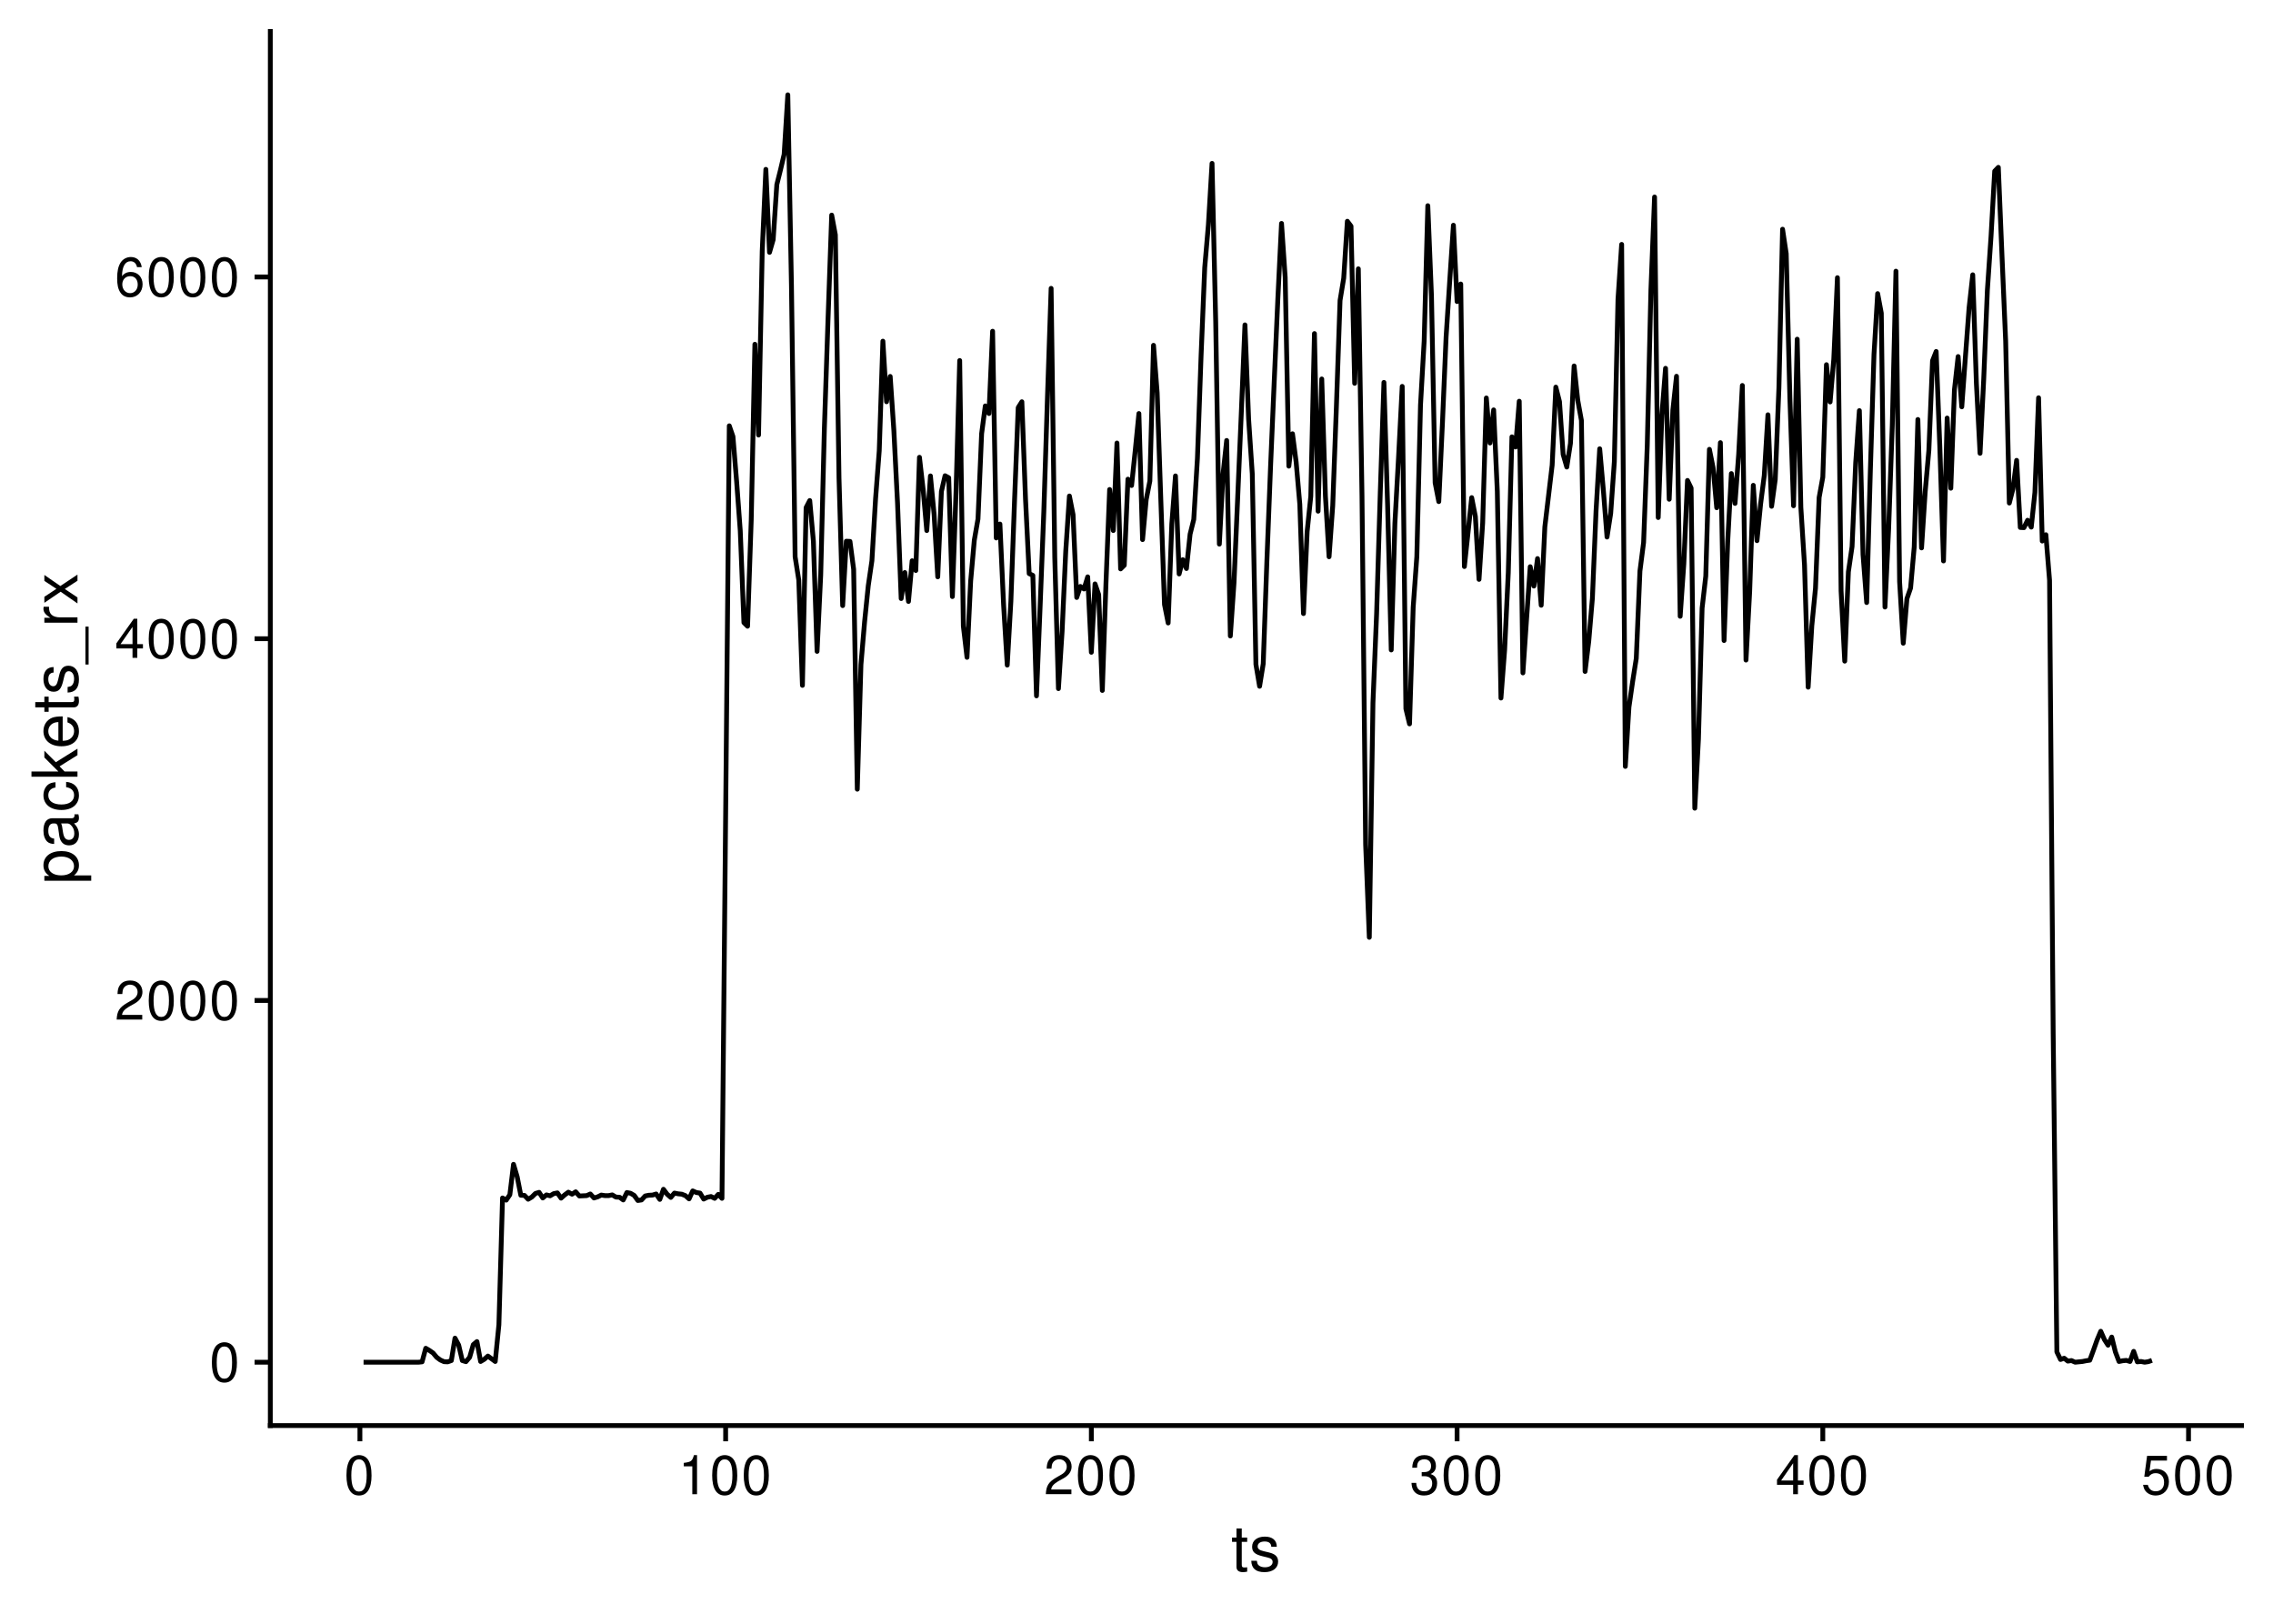
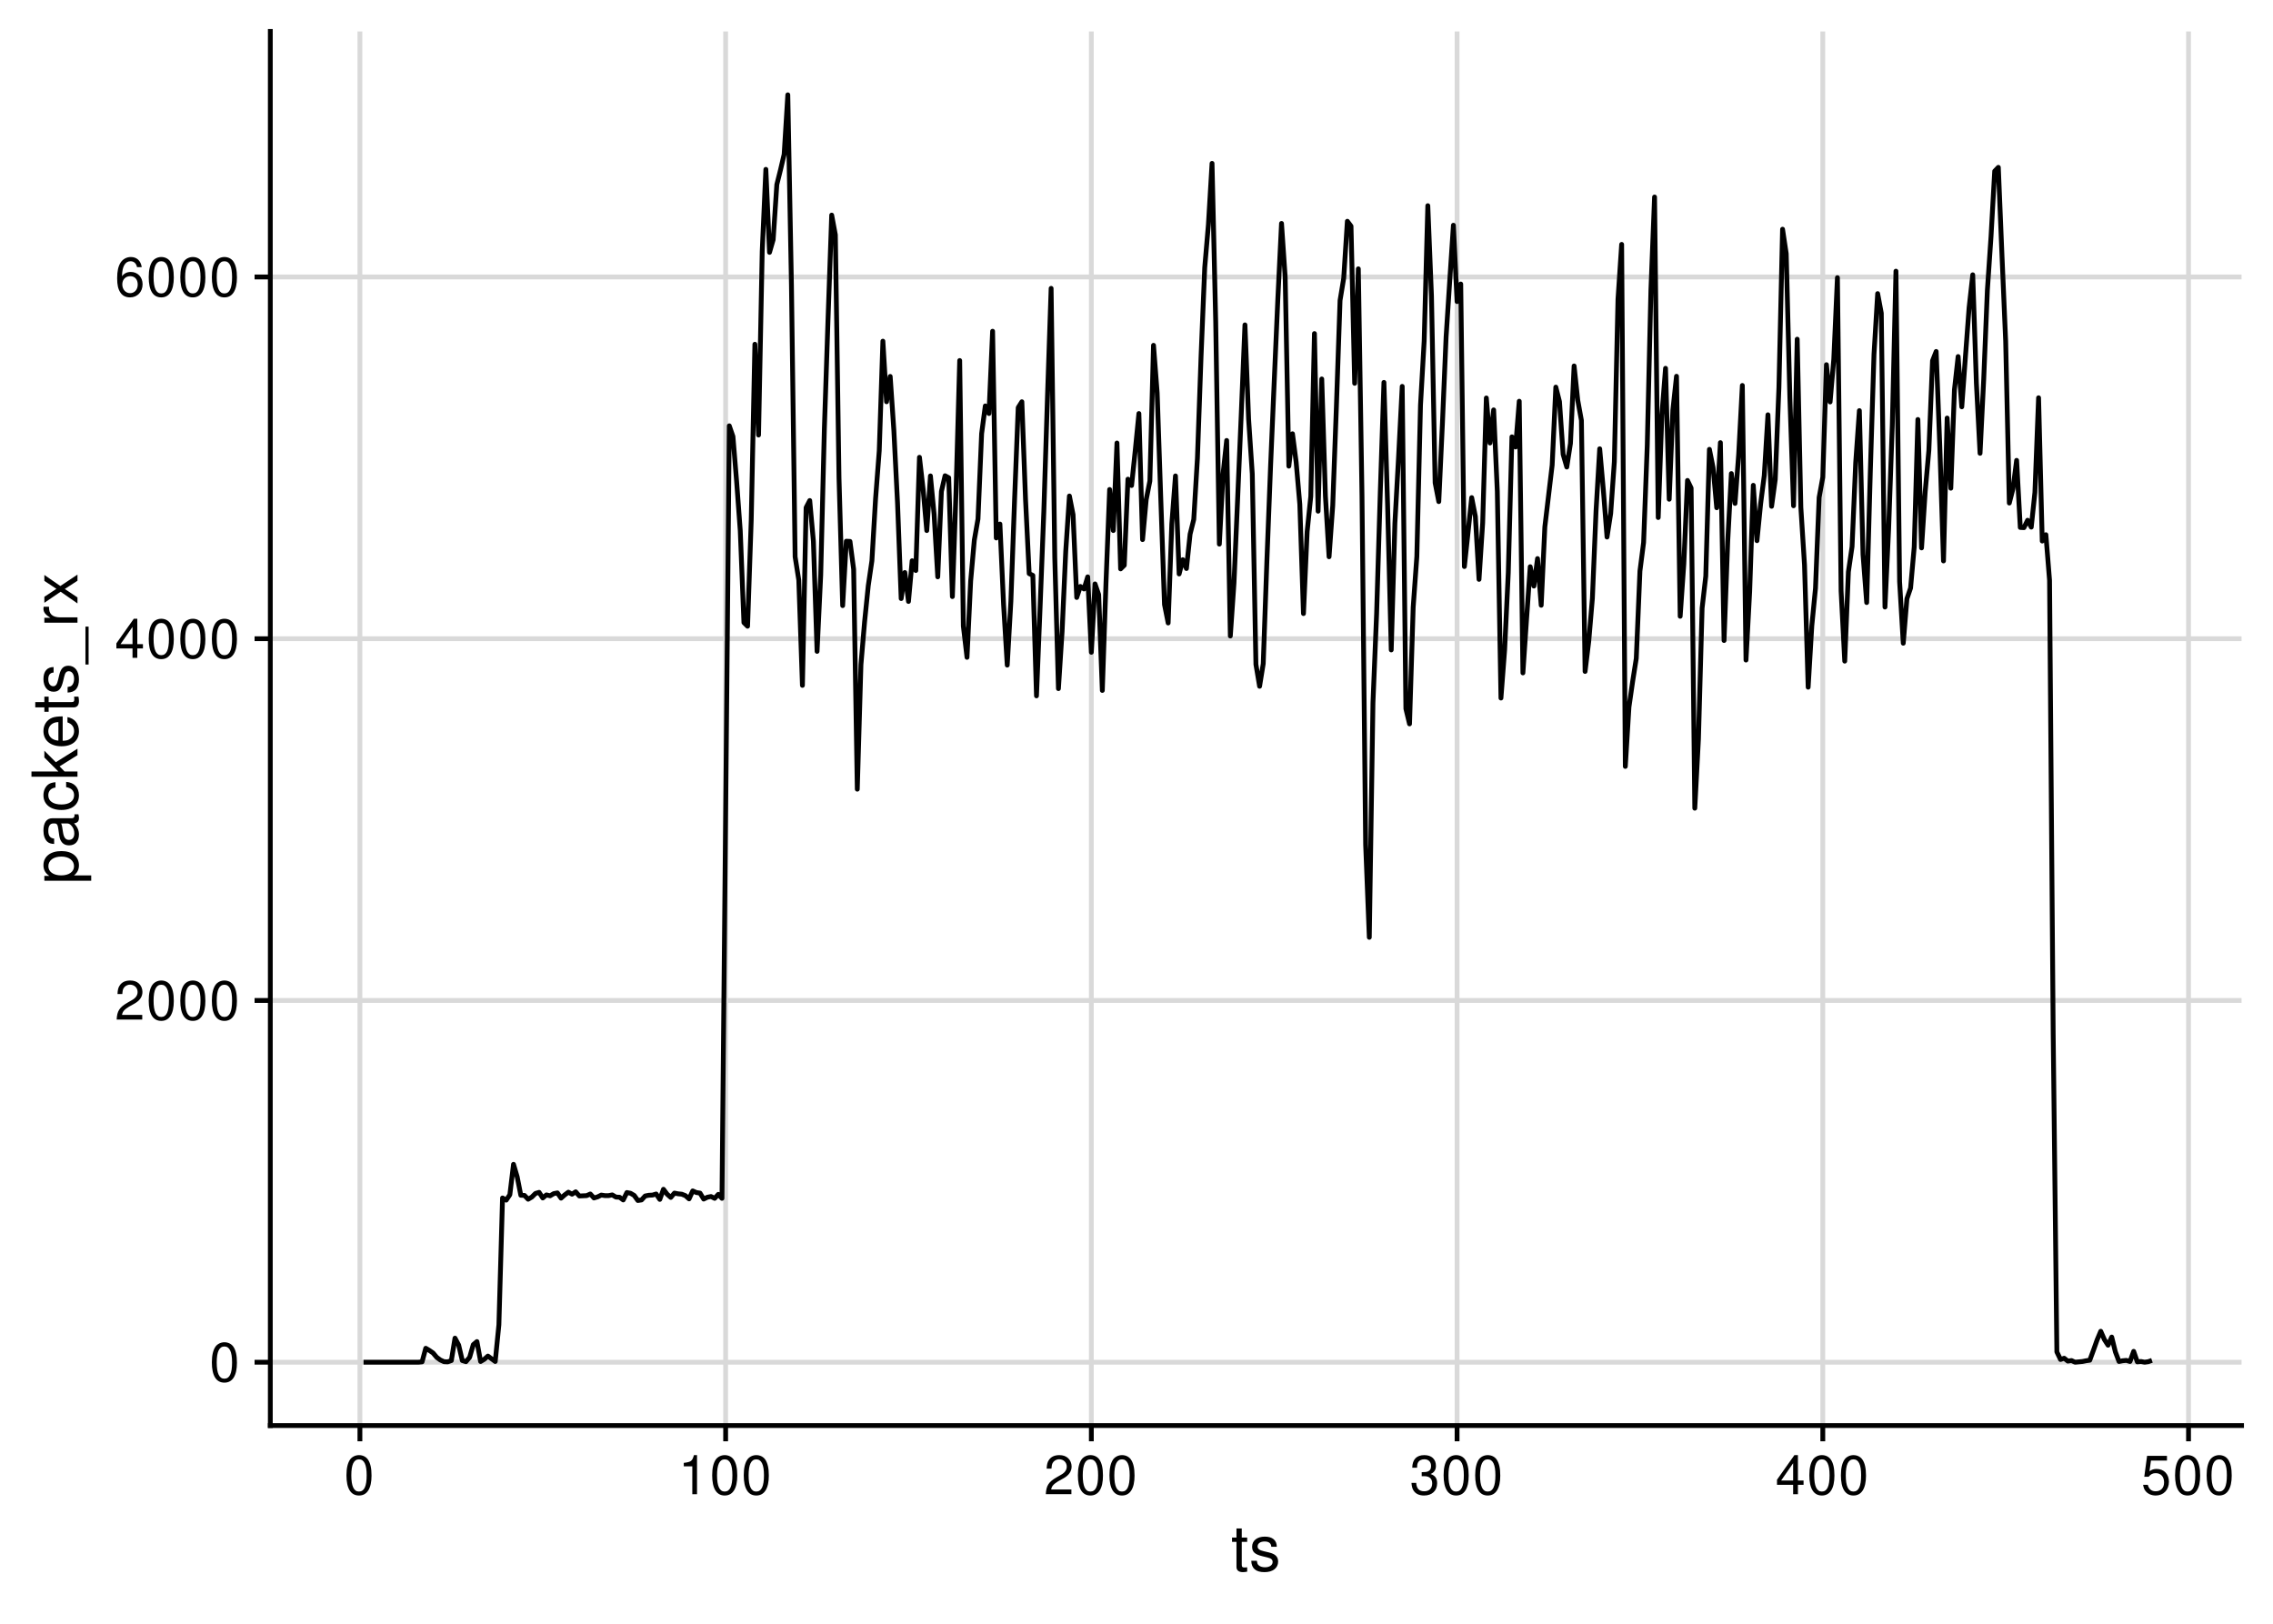
<svg xmlns="http://www.w3.org/2000/svg" xmlns:xlink="http://www.w3.org/1999/xlink" width="504pt" height="360pt" viewBox="0 0 504 360" version="1.1">
  <defs>
    <g>
      <symbol overflow="visible" id="glyph0-0">
        <path style="stroke:none;" d="" />
      </symbol>
      <symbol overflow="visible" id="glyph0-1">
        <path style="stroke:none;" d="M 3.297 -8.672 C 2.516 -8.672 1.781 -8.312 1.344 -7.734 C 0.797 -6.953 0.516 -5.812 0.516 -4.203 C 0.516 -1.266 1.469 0.281 3.297 0.281 C 5.094 0.281 6.078 -1.266 6.078 -4.125 C 6.078 -5.812 5.812 -6.938 5.25 -7.734 C 4.812 -8.328 4.109 -8.672 3.297 -8.672 Z M 3.297 -7.734 C 4.438 -7.734 5 -6.578 5 -4.219 C 5 -1.75 4.453 -0.594 3.281 -0.594 C 2.156 -0.594 1.594 -1.797 1.594 -4.188 C 1.594 -6.578 2.156 -7.734 3.297 -7.734 Z M 3.297 -7.734 " />
      </symbol>
      <symbol overflow="visible" id="glyph0-2">
        <path style="stroke:none;" d="M 6.078 -1.047 L 1.594 -1.047 C 1.703 -1.766 2.094 -2.219 3.125 -2.859 L 4.328 -3.531 C 5.516 -4.188 6.125 -5.078 6.125 -6.141 C 6.125 -6.859 5.844 -7.531 5.344 -8 C 4.844 -8.453 4.219 -8.672 3.406 -8.672 C 2.328 -8.672 1.531 -8.297 1.062 -7.547 C 0.75 -7.094 0.625 -6.547 0.594 -5.672 L 1.656 -5.672 C 1.688 -6.266 1.766 -6.609 1.906 -6.906 C 2.188 -7.422 2.734 -7.75 3.375 -7.75 C 4.328 -7.75 5.047 -7.062 5.047 -6.125 C 5.047 -5.422 4.656 -4.828 3.906 -4.391 L 2.797 -3.75 C 1.016 -2.719 0.5 -1.906 0.406 -0.016 L 6.078 -0.016 Z M 6.078 -1.047 " />
      </symbol>
      <symbol overflow="visible" id="glyph0-3">
        <path style="stroke:none;" d="M 3.922 -2.094 L 3.922 0 L 4.984 0 L 4.984 -2.094 L 6.234 -2.094 L 6.234 -3.047 L 4.984 -3.047 L 4.984 -8.672 L 4.203 -8.672 L 0.344 -3.219 L 0.344 -2.094 Z M 3.922 -3.047 L 1.266 -3.047 L 3.922 -6.875 Z M 3.922 -3.047 " />
      </symbol>
      <symbol overflow="visible" id="glyph0-4">
        <path style="stroke:none;" d="M 5.969 -6.422 C 5.766 -7.844 4.859 -8.672 3.562 -8.672 C 2.625 -8.672 1.781 -8.219 1.281 -7.438 C 0.75 -6.594 0.516 -5.531 0.516 -3.953 C 0.516 -2.5 0.719 -1.578 1.234 -0.797 C 1.688 -0.094 2.438 0.281 3.375 0.281 C 4.984 0.281 6.156 -0.938 6.156 -2.625 C 6.156 -4.219 5.078 -5.359 3.547 -5.359 C 2.719 -5.359 2.047 -5.047 1.594 -4.406 C 1.609 -6.547 2.281 -7.734 3.484 -7.734 C 4.234 -7.734 4.75 -7.266 4.922 -6.422 Z M 3.422 -4.422 C 4.438 -4.422 5.078 -3.703 5.078 -2.547 C 5.078 -1.453 4.359 -0.656 3.391 -0.656 C 2.406 -0.656 1.656 -1.484 1.656 -2.594 C 1.656 -3.672 2.375 -4.422 3.422 -4.422 Z M 3.422 -4.422 " />
      </symbol>
      <symbol overflow="visible" id="glyph0-5">
        <path style="stroke:none;" d="M 3.109 -6.188 L 3.109 0 L 4.156 0 L 4.156 -8.672 L 3.469 -8.672 C 3.094 -7.344 2.859 -7.156 1.219 -6.953 L 1.219 -6.188 Z M 3.109 -6.188 " />
      </symbol>
      <symbol overflow="visible" id="glyph0-6">
        <path style="stroke:none;" d="M 2.656 -4 L 3.234 -4 C 4.375 -4 4.984 -3.453 4.984 -2.406 C 4.984 -1.312 4.328 -0.656 3.234 -0.656 C 2.078 -0.656 1.516 -1.25 1.438 -2.516 L 0.391 -2.516 C 0.438 -1.828 0.547 -1.375 0.75 -0.984 C 1.203 -0.141 2.031 0.281 3.188 0.281 C 4.938 0.281 6.078 -0.781 6.078 -2.422 C 6.078 -3.531 5.656 -4.125 4.625 -4.484 C 5.422 -4.812 5.812 -5.406 5.812 -6.281 C 5.812 -7.781 4.844 -8.672 3.234 -8.672 C 1.516 -8.672 0.594 -7.719 0.562 -5.875 L 1.625 -5.875 C 1.625 -6.406 1.688 -6.703 1.812 -6.969 C 2.047 -7.469 2.578 -7.75 3.234 -7.75 C 4.172 -7.75 4.734 -7.188 4.734 -6.25 C 4.734 -5.641 4.531 -5.266 4.062 -5.062 C 3.766 -4.938 3.391 -4.891 2.656 -4.891 Z M 2.656 -4 " />
      </symbol>
      <symbol overflow="visible" id="glyph0-7">
        <path style="stroke:none;" d="M 5.719 -8.516 L 1.312 -8.516 L 0.688 -3.875 L 1.656 -3.875 C 2.141 -4.469 2.562 -4.672 3.234 -4.672 C 4.375 -4.672 5.078 -3.891 5.078 -2.625 C 5.078 -1.406 4.375 -0.656 3.219 -0.656 C 2.297 -0.656 1.734 -1.125 1.469 -2.094 L 0.422 -2.094 C 0.562 -1.391 0.688 -1.062 0.938 -0.75 C 1.422 -0.094 2.281 0.281 3.234 0.281 C 4.953 0.281 6.156 -0.969 6.156 -2.766 C 6.156 -4.453 5.047 -5.609 3.406 -5.609 C 2.812 -5.609 2.328 -5.453 1.844 -5.094 L 2.172 -7.469 L 5.719 -7.469 Z M 5.719 -8.516 " />
      </symbol>
      <symbol overflow="visible" id="glyph1-0">
        <path style="stroke:none;" d="" />
      </symbol>
      <symbol overflow="visible" id="glyph1-1">
        <path style="stroke:none;" d="M 3.562 -7.344 L 2.359 -7.344 L 2.359 -9.359 L 1.188 -9.359 L 1.188 -7.344 L 0.203 -7.344 L 0.203 -6.391 L 1.188 -6.391 L 1.188 -0.844 C 1.188 -0.078 1.688 0.328 2.609 0.328 C 2.906 0.328 3.156 0.297 3.562 0.219 L 3.562 -0.75 C 3.391 -0.719 3.234 -0.703 3 -0.703 C 2.484 -0.703 2.359 -0.844 2.359 -1.359 L 2.359 -6.391 L 3.562 -6.391 Z M 3.562 -7.344 " />
      </symbol>
      <symbol overflow="visible" id="glyph1-2">
        <path style="stroke:none;" d="M 6.125 -5.297 C 6.125 -6.734 5.172 -7.547 3.469 -7.547 C 1.766 -7.547 0.656 -6.656 0.656 -5.312 C 0.656 -4.156 1.25 -3.609 2.984 -3.188 L 4.078 -2.922 C 4.891 -2.734 5.203 -2.438 5.203 -1.922 C 5.203 -1.219 4.516 -0.75 3.5 -0.75 C 2.875 -0.75 2.344 -0.938 2.047 -1.25 C 1.859 -1.453 1.781 -1.672 1.703 -2.188 L 0.469 -2.188 C 0.531 -0.484 1.484 0.328 3.406 0.328 C 5.25 0.328 6.422 -0.594 6.422 -2 C 6.422 -3.094 5.812 -3.703 4.359 -4.047 L 3.234 -4.312 C 2.281 -4.531 1.875 -4.844 1.875 -5.359 C 1.875 -6.047 2.484 -6.469 3.438 -6.469 C 4.375 -6.469 4.875 -6.062 4.906 -5.297 Z M 6.125 -5.297 " />
      </symbol>
      <symbol overflow="visible" id="glyph2-0">
        <path style="stroke:none;" d="" />
      </symbol>
      <symbol overflow="visible" id="glyph2-1">
        <path style="stroke:none;" d="M 3.047 -0.75 L 3.047 -1.938 L -0.766 -1.938 C -0.016 -2.547 0.328 -3.234 0.328 -4.188 C 0.328 -6.094 -1.203 -7.328 -3.547 -7.328 C -6 -7.328 -7.547 -6.125 -7.547 -4.172 C -7.547 -3.172 -7.094 -2.375 -6.234 -1.828 L -7.344 -1.828 L -7.344 -0.75 Z M -6.453 -3.969 C -6.453 -5.266 -5.312 -6.109 -3.562 -6.109 C -1.906 -6.109 -0.766 -5.25 -0.766 -3.969 C -0.766 -2.734 -1.891 -1.938 -3.609 -1.938 C -5.328 -1.938 -6.453 -2.734 -6.453 -3.969 Z M -6.453 -3.969 " />
      </symbol>
      <symbol overflow="visible" id="glyph2-2">
        <path style="stroke:none;" d="M -0.688 -7.484 C -0.656 -7.359 -0.656 -7.312 -0.656 -7.234 C -0.656 -6.828 -0.875 -6.609 -1.234 -6.609 L -5.547 -6.609 C -6.844 -6.609 -7.547 -5.656 -7.547 -3.844 C -7.547 -2.766 -7.234 -1.922 -6.688 -1.406 C -6.312 -1.078 -5.891 -0.938 -5.172 -0.906 L -5.172 -2.094 C -6.062 -2.188 -6.469 -2.719 -6.469 -3.812 C -6.469 -4.875 -6.078 -5.453 -5.375 -5.453 L -5.062 -5.453 C -4.562 -5.438 -4.375 -5.188 -4.25 -4.234 C -4.047 -2.578 -3.984 -2.328 -3.812 -1.875 C -3.438 -1.016 -2.797 -0.594 -1.844 -0.594 C -0.516 -0.594 0.328 -1.516 0.328 -3 C 0.328 -3.922 0 -4.656 -0.75 -5.484 C 0 -5.578 0.328 -5.938 0.328 -6.688 C 0.328 -6.938 0.297 -7.094 0.203 -7.484 Z M -2.312 -5.453 C -1.922 -5.453 -1.688 -5.328 -1.359 -4.984 C -0.922 -4.516 -0.703 -3.938 -0.703 -3.25 C -0.703 -2.344 -1.141 -1.812 -1.875 -1.812 C -2.641 -1.812 -3.031 -2.312 -3.219 -3.562 C -3.391 -4.812 -3.438 -5.047 -3.625 -5.453 Z M -2.312 -5.453 " />
      </symbol>
      <symbol overflow="visible" id="glyph2-3">
        <path style="stroke:none;" d="M -4.875 -6.594 C -5.594 -6.531 -6.047 -6.391 -6.453 -6.109 C -7.141 -5.594 -7.547 -4.719 -7.547 -3.703 C -7.547 -1.703 -5.984 -0.438 -3.547 -0.438 C -1.172 -0.438 0.328 -1.688 0.328 -3.688 C 0.328 -5.438 -0.734 -6.531 -2.516 -6.672 L -2.516 -5.5 C -1.344 -5.312 -0.75 -4.703 -0.75 -3.703 C -0.75 -2.422 -1.812 -1.656 -3.547 -1.656 C -5.375 -1.656 -6.469 -2.406 -6.469 -3.688 C -6.469 -4.656 -5.891 -5.281 -4.875 -5.422 Z M -4.875 -6.594 " />
      </symbol>
      <symbol overflow="visible" id="glyph2-4">
        <path style="stroke:none;" d="M -10.203 -1.969 L -10.203 -0.812 L 0 -0.812 L 0 -1.969 L -2.859 -1.969 L -3.969 -3.109 L 0 -5.594 L 0 -7.031 L -4.797 -4.031 L -7.344 -6.578 L -7.344 -5.078 L -4.234 -1.969 Z M -10.203 -1.969 " />
      </symbol>
      <symbol overflow="visible" id="glyph2-5">
        <path style="stroke:none;" d="M -3.281 -7.188 C -4.391 -7.188 -5.062 -7.094 -5.609 -6.891 C -6.812 -6.406 -7.547 -5.297 -7.547 -3.922 C -7.547 -1.875 -5.984 -0.562 -3.562 -0.562 C -1.141 -0.562 0.328 -1.812 0.328 -3.891 C 0.328 -5.578 -0.625 -6.734 -2.219 -7.031 L -2.219 -5.859 C -1.266 -5.531 -0.75 -4.875 -0.75 -3.938 C -0.75 -3.188 -1.094 -2.562 -1.703 -2.172 C -2.125 -1.891 -2.547 -1.797 -3.281 -1.781 Z M -4.234 -1.812 C -5.594 -1.906 -6.469 -2.734 -6.469 -3.906 C -6.469 -5.094 -5.547 -5.922 -4.234 -5.922 Z M -4.234 -1.812 " />
      </symbol>
      <symbol overflow="visible" id="glyph2-6">
        <path style="stroke:none;" d="M -7.344 -3.562 L -7.344 -2.359 L -9.359 -2.359 L -9.359 -1.188 L -7.344 -1.188 L -7.344 -0.203 L -6.391 -0.203 L -6.391 -1.188 L -0.844 -1.188 C -0.078 -1.188 0.328 -1.688 0.328 -2.609 C 0.328 -2.906 0.297 -3.156 0.219 -3.562 L -0.75 -3.562 C -0.719 -3.391 -0.703 -3.234 -0.703 -3 C -0.703 -2.484 -0.844 -2.359 -1.359 -2.359 L -6.391 -2.359 L -6.391 -3.562 Z M -7.344 -3.562 " />
      </symbol>
      <symbol overflow="visible" id="glyph2-7">
        <path style="stroke:none;" d="M -5.297 -6.125 C -6.734 -6.125 -7.547 -5.172 -7.547 -3.469 C -7.547 -1.766 -6.656 -0.656 -5.312 -0.656 C -4.156 -0.656 -3.609 -1.25 -3.188 -2.984 L -2.922 -4.078 C -2.734 -4.891 -2.438 -5.203 -1.922 -5.203 C -1.219 -5.203 -0.75 -4.516 -0.75 -3.5 C -0.75 -2.875 -0.938 -2.344 -1.25 -2.047 C -1.453 -1.859 -1.672 -1.781 -2.188 -1.703 L -2.188 -0.469 C -0.484 -0.531 0.328 -1.484 0.328 -3.406 C 0.328 -5.25 -0.594 -6.422 -2 -6.422 C -3.094 -6.422 -3.703 -5.812 -4.047 -4.359 L -4.312 -3.234 C -4.531 -2.281 -4.844 -1.875 -5.359 -1.875 C -6.047 -1.875 -6.469 -2.484 -6.469 -3.438 C -6.469 -4.375 -6.062 -4.875 -5.297 -4.906 Z M -5.297 -6.125 " />
      </symbol>
      <symbol overflow="visible" id="glyph2-8">
        <path style="stroke:none;" d="M 1.766 -8.094 L 1.766 0.312 L 2.469 0.312 L 2.469 -8.094 Z M 1.766 -8.094 " />
      </symbol>
      <symbol overflow="visible" id="glyph2-9">
        <path style="stroke:none;" d="M -7.344 -0.969 L 0 -0.969 L 0 -2.141 L -3.812 -2.141 C -5.578 -2.156 -6.359 -2.891 -6.312 -4.5 L -7.5 -4.5 C -7.531 -4.297 -7.547 -4.188 -7.547 -4.047 C -7.547 -3.297 -7.094 -2.719 -6 -2.047 L -7.344 -2.047 Z M -7.344 -0.969 " />
      </symbol>
      <symbol overflow="visible" id="glyph2-10">
        <path style="stroke:none;" d="M -3.797 -4.094 L -7.344 -6.547 L -7.344 -5.234 L -4.672 -3.469 L -7.344 -1.703 L -7.344 -0.375 L -3.734 -2.828 L 0 -0.234 L 0 -1.562 L -2.812 -3.438 L 0 -5.266 L 0 -6.625 Z M -3.797 -4.094 " />
      </symbol>
    </g>
+     <clipPath id="clip1">
+       <path d="M 59.938 301 L 497.027 301 L 497.027 303 L 59.938 303 Z M 59.938 301 " />
+     </clipPath>
+     <clipPath id="clip2">
+       <path d="M 59.938 221 L 497.027 221 L 497.027 223 L 59.938 223 Z M 59.938 221 " />
+     </clipPath>
+     <clipPath id="clip3">
+       <path d="M 59.938 141 L 497.027 141 L 497.027 143 L 59.938 143 Z M 59.938 141 " />
+     </clipPath>
+     <clipPath id="clip4">
+       <path d="M 59.938 60 L 497.027 60 L 497.027 62 L 59.938 62 Z M 59.938 60 " />
+     </clipPath>
+     <clipPath id="clip5">
+       <path d="M 79 6.973 L 81 6.973 L 81 316.062 L 79 316.062 Z M 79 6.973 " />
+     </clipPath>
+     <clipPath id="clip6">
+       <path d="M 160 6.973 L 162 6.973 L 162 316.062 L 160 316.062 Z M 160 6.973 " />
+     </clipPath>
+     <clipPath id="clip7">
+       <path d="M 241 6.973 L 243 6.973 L 243 316.062 L 241 316.062 Z M 241 6.973 " />
+     </clipPath>
+     <clipPath id="clip8">
+       <path d="M 322 6.973 L 324 6.973 L 324 316.062 L 322 316.062 Z M 322 6.973 " />
+     </clipPath>
+     <clipPath id="clip9">
+       <path d="M 403 6.973 L 405 6.973 L 405 316.062 L 403 316.062 Z M 403 6.973 " />
+     </clipPath>
+     <clipPath id="clip10">
+       <path d="M 484 6.973 L 486 6.973 L 486 316.062 L 484 316.062 Z M 484 6.973 " />
+     </clipPath>
  </defs>
  <g id="surface105">
    <rect x="0" y="0" width="504" height="360" style="fill:rgb(100%,100%,100%);fill-opacity:1;stroke:none;" />
+     <g clip-path="url(#clip1)" clip-rule="nonzero">
+       <path style="fill:none;stroke-width:1.067;stroke-linecap:butt;stroke-linejoin:round;stroke:rgb(85.098%,85.098%,85.098%);stroke-opacity:1;stroke-miterlimit:10;" d="M 59.938 302.016 L 497.027 302.016 " />
+     </g>
+     <g clip-path="url(#clip2)" clip-rule="nonzero">
+       <path style="fill:none;stroke-width:1.067;stroke-linecap:butt;stroke-linejoin:round;stroke:rgb(85.098%,85.098%,85.098%);stroke-opacity:1;stroke-miterlimit:10;" d="M 59.938 221.812 L 497.027 221.812 " />
+     </g>
+     <g clip-path="url(#clip3)" clip-rule="nonzero">
+       <path style="fill:none;stroke-width:1.067;stroke-linecap:butt;stroke-linejoin:round;stroke:rgb(85.098%,85.098%,85.098%);stroke-opacity:1;stroke-miterlimit:10;" d="M 59.938 141.609 L 497.027 141.609 " />
+     </g>
+     <g clip-path="url(#clip4)" clip-rule="nonzero">
+       <path style="fill:none;stroke-width:1.067;stroke-linecap:butt;stroke-linejoin:round;stroke:rgb(85.098%,85.098%,85.098%);stroke-opacity:1;stroke-miterlimit:10;" d="M 59.938 61.406 L 497.027 61.406 " />
+     </g>
+     <g clip-path="url(#clip5)" clip-rule="nonzero">
+       <path style="fill:none;stroke-width:1.067;stroke-linecap:butt;stroke-linejoin:round;stroke:rgb(85.098%,85.098%,85.098%);stroke-opacity:1;stroke-miterlimit:10;" d="M 79.805 316.062 L 79.805 6.973 " />
+     </g>
+     <g clip-path="url(#clip6)" clip-rule="nonzero">
+       <path style="fill:none;stroke-width:1.067;stroke-linecap:butt;stroke-linejoin:round;stroke:rgb(85.098%,85.098%,85.098%);stroke-opacity:1;stroke-miterlimit:10;" d="M 160.898 316.062 L 160.898 6.973 " />
+     </g>
+     <g clip-path="url(#clip7)" clip-rule="nonzero">
+       <path style="fill:none;stroke-width:1.067;stroke-linecap:butt;stroke-linejoin:round;stroke:rgb(85.098%,85.098%,85.098%);stroke-opacity:1;stroke-miterlimit:10;" d="M 241.988 316.062 L 241.988 6.973 " />
+     </g>
+     <g clip-path="url(#clip8)" clip-rule="nonzero">
+       <path style="fill:none;stroke-width:1.067;stroke-linecap:butt;stroke-linejoin:round;stroke:rgb(85.098%,85.098%,85.098%);stroke-opacity:1;stroke-miterlimit:10;" d="M 323.082 316.062 L 323.082 6.973 " />
+     </g>
+     <g clip-path="url(#clip9)" clip-rule="nonzero">
+       <path style="fill:none;stroke-width:1.067;stroke-linecap:butt;stroke-linejoin:round;stroke:rgb(85.098%,85.098%,85.098%);stroke-opacity:1;stroke-miterlimit:10;" d="M 404.176 316.062 L 404.176 6.973 " />
+     </g>
+     <g clip-path="url(#clip10)" clip-rule="nonzero">
+       <path style="fill:none;stroke-width:1.067;stroke-linecap:butt;stroke-linejoin:round;stroke:rgb(85.098%,85.098%,85.098%);stroke-opacity:1;stroke-miterlimit:10;" d="M 485.27 316.062 L 485.27 6.973 " />
+     </g>
    <path style="fill:none;stroke-width:1.067;stroke-linecap:butt;stroke-linejoin:round;stroke:rgb(0%,0%,0%);stroke-opacity:1;stroke-miterlimit:10;" d="M 80.613 302.016 L 92.777 302.016 L 93.59 301.934 L 94.402 298.926 L 95.211 299.406 L 96.023 299.969 L 96.832 300.93 L 97.645 301.531 L 98.457 301.895 L 99.266 301.934 L 100.078 301.652 L 100.887 296.68 L 101.699 298.203 L 102.512 301.652 L 103.32 301.895 L 104.133 300.93 L 104.941 298.125 L 105.754 297.441 L 106.566 301.855 L 107.375 301.371 L 108.188 300.652 L 108.996 301.254 L 109.809 301.855 L 110.621 293.715 L 111.43 265.602 L 112.242 266.082 L 113.051 264.879 L 113.863 258.145 L 114.676 260.91 L 115.484 265 L 116.297 265.039 L 117.105 265.883 L 117.918 265.402 L 118.73 264.598 L 119.539 264.359 L 120.352 265.602 L 121.16 264.922 L 121.973 265.121 L 122.785 264.641 L 123.594 264.48 L 124.406 265.641 L 125.215 264.922 L 126.027 264.32 L 126.84 264.762 L 127.648 264.238 L 128.461 265.16 L 129.27 265.121 L 130.082 265.082 L 130.895 264.719 L 131.703 265.602 L 132.516 265.359 L 133.324 264.961 L 134.137 265.082 L 134.945 265.082 L 135.758 264.922 L 136.57 265.402 L 137.379 265.441 L 138.191 266.043 L 139 264.398 L 139.812 264.559 L 140.625 265.039 L 141.434 266.164 L 142.246 266.043 L 143.055 265.16 L 143.867 265 L 144.68 264.961 L 145.488 264.719 L 146.301 265.922 L 147.109 263.676 L 147.922 264.762 L 148.734 265.48 L 149.543 264.52 L 150.355 264.68 L 151.164 264.762 L 151.977 265.082 L 152.789 265.801 L 153.598 264.039 L 154.41 264.398 L 155.219 264.52 L 156.031 265.844 L 156.844 265.441 L 157.652 265.281 L 158.465 265.684 L 159.273 264.801 L 160.086 265.684 L 160.898 180.828 L 161.707 94.41 L 162.52 96.773 L 163.328 106.68 L 164.141 117.668 L 164.953 138.039 L 165.762 138.84 L 166.574 115.262 L 167.383 76.324 L 168.195 96.453 L 169.008 55.75 L 169.816 37.547 L 170.629 55.953 L 171.438 53.145 L 172.25 40.914 L 173.062 37.664 L 173.871 34.215 L 174.684 21.023 L 175.492 63.289 L 176.305 123.441 L 177.117 128.617 L 177.926 151.953 L 178.738 112.535 L 179.547 110.973 L 180.359 119.992 L 181.172 144.414 L 181.98 127.492 L 182.793 94.969 L 183.602 70.75 L 184.414 47.691 L 185.227 52.062 L 186.035 106 L 186.848 134.27 L 187.656 119.992 L 188.469 120.035 L 189.281 126.211 L 190.09 174.973 L 190.902 147.344 L 191.711 137.84 L 192.523 129.859 L 193.332 124.324 L 194.145 110.57 L 194.957 99.941 L 195.766 75.641 L 196.578 89.074 L 197.387 83.461 L 198.199 95.41 L 199.012 111.531 L 199.82 132.707 L 200.633 126.93 L 201.441 133.348 L 202.254 124.324 L 203.066 126.488 L 203.875 101.387 L 204.688 108.484 L 205.496 117.629 L 206.309 105.516 L 207.121 114.02 L 207.93 127.895 L 208.742 108.965 L 209.551 105.477 L 210.363 105.918 L 211.176 132.266 L 211.984 109.047 L 212.797 79.934 L 213.605 138.801 L 214.418 145.738 L 215.23 128.816 L 216.039 119.754 L 216.852 115.062 L 217.66 96.133 L 218.473 89.996 L 219.285 91.684 L 220.094 73.438 L 220.906 119.273 L 221.715 116.184 L 222.527 134.027 L 223.34 147.465 L 224.148 133.309 L 224.961 110.891 L 225.77 90.359 L 226.582 89.074 L 227.395 110.73 L 228.203 127.172 L 229.016 127.574 L 229.824 154.281 L 230.637 134.309 L 231.449 113.496 L 232.258 88.031 L 233.07 63.934 L 233.879 123.602 L 234.691 152.676 L 235.504 140.004 L 236.312 122.199 L 237.125 109.969 L 237.934 114.098 L 238.746 132.465 L 239.559 130.02 L 240.367 130.582 L 241.18 127.895 L 241.988 144.617 L 242.801 129.457 L 243.613 131.824 L 244.422 153.078 L 245.234 129.219 L 246.043 108.523 L 246.855 117.629 L 247.668 98.219 L 248.477 126.129 L 249.289 125.328 L 250.098 106.238 L 250.91 107.641 L 251.723 99.863 L 252.531 91.684 L 253.344 119.633 L 254.152 110.77 L 254.965 106.641 L 255.773 76.562 L 256.586 87.109 L 257.398 110.973 L 258.207 134.027 L 259.02 138.121 L 259.828 116.145 L 260.641 105.516 L 261.453 127.254 L 262.262 124.086 L 263.074 126.051 L 263.883 118.43 L 264.695 115.18 L 265.508 101.629 L 266.316 78.969 L 267.129 59.32 L 267.938 49.855 L 268.75 36.223 L 269.562 71.312 L 270.371 120.637 L 271.184 105.156 L 271.992 97.656 L 272.805 141.008 L 273.617 129.258 L 274.426 110.57 L 275.238 91.562 L 276.047 72.031 L 276.859 92.926 L 277.672 105.035 L 278.48 147.301 L 279.293 152.156 L 280.102 147.141 L 280.914 124.324 L 281.727 103.391 L 282.535 84.625 L 283.348 66.098 L 284.156 49.535 L 284.969 61.484 L 285.781 103.352 L 286.59 96.172 L 287.402 102.469 L 288.211 111.812 L 289.023 136.035 L 289.836 117.867 L 290.645 110.047 L 291.457 73.957 L 292.266 113.336 L 293.078 84.023 L 293.891 109.969 L 294.699 123.441 L 295.512 112.094 L 296.32 90.277 L 297.133 66.617 L 297.945 61.688 L 298.754 49.055 L 299.566 50.137 L 300.375 84.984 L 301.188 59.602 L 302 110.047 L 302.809 187.285 L 303.621 207.816 L 304.43 155.844 L 305.242 136.035 L 306.055 109.125 L 306.863 84.785 L 307.676 112.012 L 308.484 144.094 L 309.297 115.984 L 310.109 101.305 L 310.918 85.668 L 311.73 157.129 L 312.539 160.496 L 313.352 134.629 L 314.16 123.402 L 314.973 89.797 L 315.785 75.602 L 316.594 45.605 L 317.406 65.617 L 318.215 107.039 L 319.027 111.211 L 319.84 93.727 L 320.648 74.719 L 321.461 62.129 L 322.27 49.938 L 323.082 66.859 L 323.895 62.969 L 324.703 125.609 L 325.516 118.027 L 326.324 110.328 L 327.137 114.5 L 327.949 128.453 L 328.758 115.945 L 329.57 88.234 L 330.379 98.219 L 331.191 90.879 L 332.004 108.926 L 332.812 154.762 L 333.625 144.133 L 334.434 127.012 L 335.246 96.855 L 336.059 99.102 L 336.867 88.957 L 337.68 149.188 L 338.488 137.277 L 339.301 125.648 L 340.113 129.938 L 340.922 123.844 L 341.734 134.191 L 342.543 116.824 L 343.355 109.969 L 344.168 103.109 L 344.977 85.828 L 345.789 89.035 L 346.598 100.746 L 347.41 103.551 L 348.223 98.297 L 349.031 81.137 L 349.844 88.754 L 350.652 93.207 L 351.465 148.867 L 352.277 142.211 L 353.086 132.664 L 353.898 113.258 L 354.707 99.5 L 355.52 108.684 L 356.332 119.07 L 357.141 113.859 L 357.953 102.391 L 358.762 66.34 L 359.574 54.188 L 360.387 169.922 L 361.195 156.766 L 362.008 151.113 L 362.816 145.98 L 363.629 126.609 L 364.441 120.273 L 365.25 98.82 L 366.062 64.293 L 366.871 43.68 L 367.684 114.742 L 368.496 91.922 L 369.305 81.656 L 370.117 110.691 L 370.926 90.922 L 371.738 83.422 L 372.551 136.637 L 373.359 125.008 L 374.172 106.52 L 374.98 108.203 L 375.793 179.184 L 376.602 163.863 L 377.414 134.832 L 378.227 127.734 L 379.035 99.621 L 379.848 103.672 L 380.656 112.574 L 381.469 98.137 L 382.281 142.008 L 383.09 120.074 L 383.902 104.996 L 384.711 111.613 L 385.523 100.703 L 386.336 85.465 L 387.145 146.34 L 387.957 131.223 L 388.766 107.602 L 389.578 119.875 L 390.391 111.691 L 391.199 105.398 L 392.012 91.961 L 392.82 112.254 L 393.633 106.32 L 394.445 85.949 L 395.254 50.82 L 396.066 56.23 L 396.875 88.152 L 397.688 112.133 L 398.5 75.199 L 399.309 112.496 L 400.121 125.246 L 400.93 152.355 L 401.742 138.723 L 402.555 130.422 L 403.363 110.289 L 404.176 105.797 L 404.984 80.855 L 405.797 89.117 L 406.609 79.652 L 407.418 61.566 L 408.23 130.98 L 409.039 146.582 L 409.852 126.77 L 410.664 121.195 L 411.473 102.551 L 412.285 91.039 L 413.094 122.961 L 413.906 133.59 L 414.719 104.355 L 415.527 78.57 L 416.34 65.094 L 417.148 69.426 L 417.961 134.59 L 418.773 117.227 L 419.582 94.328 L 420.395 60.121 L 421.203 128.938 L 422.016 142.609 L 422.828 132.746 L 423.637 130.379 L 424.449 121.238 L 425.258 93.004 L 426.07 121.477 L 426.883 109.008 L 427.691 99.863 L 428.504 79.973 L 429.312 77.926 L 430.125 99.102 L 430.938 124.363 L 431.746 92.684 L 432.559 108.242 L 433.367 86.391 L 434.18 79.051 L 434.992 90.199 L 435.801 79.09 L 436.613 68.223 L 437.422 60.926 L 438.234 85.023 L 439.043 100.504 L 439.855 84.102 L 440.668 64.332 L 441.477 52.422 L 442.289 37.945 L 443.098 37.105 L 443.91 56.754 L 444.723 75.641 L 445.531 111.531 L 446.344 108.363 L 447.152 102.066 L 447.965 116.945 L 448.777 116.984 L 449.586 115.344 L 450.398 116.867 L 451.207 109.168 L 452.02 88.191 L 452.832 119.953 L 453.641 118.551 L 454.453 128.656 L 455.262 229.23 L 456.074 299.727 L 456.887 301.414 L 457.695 301.133 L 458.508 301.773 L 459.316 301.652 L 460.129 302.016 L 460.941 301.934 L 461.75 301.855 L 462.562 301.691 L 463.371 301.574 L 464.184 299.367 L 464.996 297.082 L 465.805 295.156 L 466.617 297 L 467.426 298.246 L 468.238 296.441 L 469.051 299.727 L 469.859 301.855 L 470.672 301.691 L 471.48 301.613 L 472.293 301.855 L 473.105 299.609 L 473.914 301.934 L 474.727 301.855 L 475.535 302.016 L 476.348 301.895 L 477.16 301.613 " />
    <path style="fill:none;stroke-width:1.067;stroke-linecap:square;stroke-linejoin:round;stroke:rgb(0%,0%,0%);stroke-opacity:1;stroke-miterlimit:10;" d="M 59.938 316.062 L 59.938 6.973 " />
    <g style="fill:rgb(0%,0%,0%);fill-opacity:1;">
      <use xlink:href="#glyph0-1" x="46.461" y="306.264" />
    </g>
    <g style="fill:rgb(0%,0%,0%);fill-opacity:1;">
      <use xlink:href="#glyph0-2" x="25.461" y="226.061" />
      <use xlink:href="#glyph0-1" x="32.461" y="226.061" />
      <use xlink:href="#glyph0-1" x="39.461" y="226.061" />
      <use xlink:href="#glyph0-1" x="46.461" y="226.061" />
    </g>
    <g style="fill:rgb(0%,0%,0%);fill-opacity:1;">
      <use xlink:href="#glyph0-3" x="25.461" y="145.857" />
      <use xlink:href="#glyph0-1" x="32.461" y="145.857" />
      <use xlink:href="#glyph0-1" x="39.461" y="145.857" />
      <use xlink:href="#glyph0-1" x="46.461" y="145.857" />
    </g>
    <g style="fill:rgb(0%,0%,0%);fill-opacity:1;">
      <use xlink:href="#glyph0-4" x="25.461" y="65.654" />
      <use xlink:href="#glyph0-1" x="32.461" y="65.654" />
      <use xlink:href="#glyph0-1" x="39.461" y="65.654" />
      <use xlink:href="#glyph0-1" x="46.461" y="65.654" />
    </g>
    <path style="fill:none;stroke-width:1.067;stroke-linecap:butt;stroke-linejoin:round;stroke:rgb(0%,0%,0%);stroke-opacity:1;stroke-miterlimit:10;" d="M 56.449 302.016 L 59.938 302.016 " />
    <path style="fill:none;stroke-width:1.067;stroke-linecap:butt;stroke-linejoin:round;stroke:rgb(0%,0%,0%);stroke-opacity:1;stroke-miterlimit:10;" d="M 56.449 221.812 L 59.938 221.812 " />
    <path style="fill:none;stroke-width:1.067;stroke-linecap:butt;stroke-linejoin:round;stroke:rgb(0%,0%,0%);stroke-opacity:1;stroke-miterlimit:10;" d="M 56.449 141.609 L 59.938 141.609 " />
    <path style="fill:none;stroke-width:1.067;stroke-linecap:butt;stroke-linejoin:round;stroke:rgb(0%,0%,0%);stroke-opacity:1;stroke-miterlimit:10;" d="M 56.449 61.406 L 59.938 61.406 " />
    <path style="fill:none;stroke-width:1.067;stroke-linecap:square;stroke-linejoin:round;stroke:rgb(0%,0%,0%);stroke-opacity:1;stroke-miterlimit:10;" d="M 59.938 316.062 L 497.027 316.062 " />
    <path style="fill:none;stroke-width:1.067;stroke-linecap:butt;stroke-linejoin:round;stroke:rgb(0%,0%,0%);stroke-opacity:1;stroke-miterlimit:10;" d="M 79.805 319.551 L 79.805 316.062 " />
    <path style="fill:none;stroke-width:1.067;stroke-linecap:butt;stroke-linejoin:round;stroke:rgb(0%,0%,0%);stroke-opacity:1;stroke-miterlimit:10;" d="M 160.898 319.551 L 160.898 316.062 " />
    <path style="fill:none;stroke-width:1.067;stroke-linecap:butt;stroke-linejoin:round;stroke:rgb(0%,0%,0%);stroke-opacity:1;stroke-miterlimit:10;" d="M 241.988 319.551 L 241.988 316.062 " />
    <path style="fill:none;stroke-width:1.067;stroke-linecap:butt;stroke-linejoin:round;stroke:rgb(0%,0%,0%);stroke-opacity:1;stroke-miterlimit:10;" d="M 323.082 319.551 L 323.082 316.062 " />
    <path style="fill:none;stroke-width:1.067;stroke-linecap:butt;stroke-linejoin:round;stroke:rgb(0%,0%,0%);stroke-opacity:1;stroke-miterlimit:10;" d="M 404.176 319.551 L 404.176 316.062 " />
    <path style="fill:none;stroke-width:1.067;stroke-linecap:butt;stroke-linejoin:round;stroke:rgb(0%,0%,0%);stroke-opacity:1;stroke-miterlimit:10;" d="M 485.27 319.551 L 485.27 316.062 " />
    <g style="fill:rgb(0%,0%,0%);fill-opacity:1;">
      <use xlink:href="#glyph0-1" x="76.305" y="331.287" />
    </g>
    <g style="fill:rgb(0%,0%,0%);fill-opacity:1;">
      <use xlink:href="#glyph0-5" x="150.398" y="331.287" />
      <use xlink:href="#glyph0-1" x="157.398" y="331.287" />
      <use xlink:href="#glyph0-1" x="164.398" y="331.287" />
    </g>
    <g style="fill:rgb(0%,0%,0%);fill-opacity:1;">
      <use xlink:href="#glyph0-2" x="231.488" y="331.287" />
      <use xlink:href="#glyph0-1" x="238.488" y="331.287" />
      <use xlink:href="#glyph0-1" x="245.488" y="331.287" />
    </g>
    <g style="fill:rgb(0%,0%,0%);fill-opacity:1;">
      <use xlink:href="#glyph0-6" x="312.582" y="331.287" />
      <use xlink:href="#glyph0-1" x="319.582" y="331.287" />
      <use xlink:href="#glyph0-1" x="326.582" y="331.287" />
    </g>
    <g style="fill:rgb(0%,0%,0%);fill-opacity:1;">
      <use xlink:href="#glyph0-3" x="393.676" y="331.287" />
      <use xlink:href="#glyph0-1" x="400.676" y="331.287" />
      <use xlink:href="#glyph0-1" x="407.676" y="331.287" />
    </g>
    <g style="fill:rgb(0%,0%,0%);fill-opacity:1;">
      <use xlink:href="#glyph0-7" x="474.77" y="331.287" />
      <use xlink:href="#glyph0-1" x="481.77" y="331.287" />
      <use xlink:href="#glyph0-1" x="488.77" y="331.287" />
    </g>
    <g style="fill:rgb(0%,0%,0%);fill-opacity:1;">
      <use xlink:href="#glyph1-1" x="272.98" y="348.233" />
      <use xlink:href="#glyph1-2" x="276.98" y="348.233" />
    </g>
    <g style="fill:rgb(0%,0%,0%);fill-opacity:1;">
      <use xlink:href="#glyph2-1" x="17.179" y="196.02" />
      <use xlink:href="#glyph2-2" x="17.179" y="188.02" />
      <use xlink:href="#glyph2-3" x="17.179" y="180.02" />
      <use xlink:href="#glyph2-4" x="17.179" y="173.02" />
      <use xlink:href="#glyph2-5" x="17.179" y="166.02" />
      <use xlink:href="#glyph2-6" x="17.179" y="158.02" />
      <use xlink:href="#glyph2-7" x="17.179" y="154.02" />
      <use xlink:href="#glyph2-8" x="17.179" y="147.02" />
      <use xlink:href="#glyph2-9" x="17.179" y="139.02" />
      <use xlink:href="#glyph2-10" x="17.179" y="134.02" />
    </g>
  </g>
</svg>
